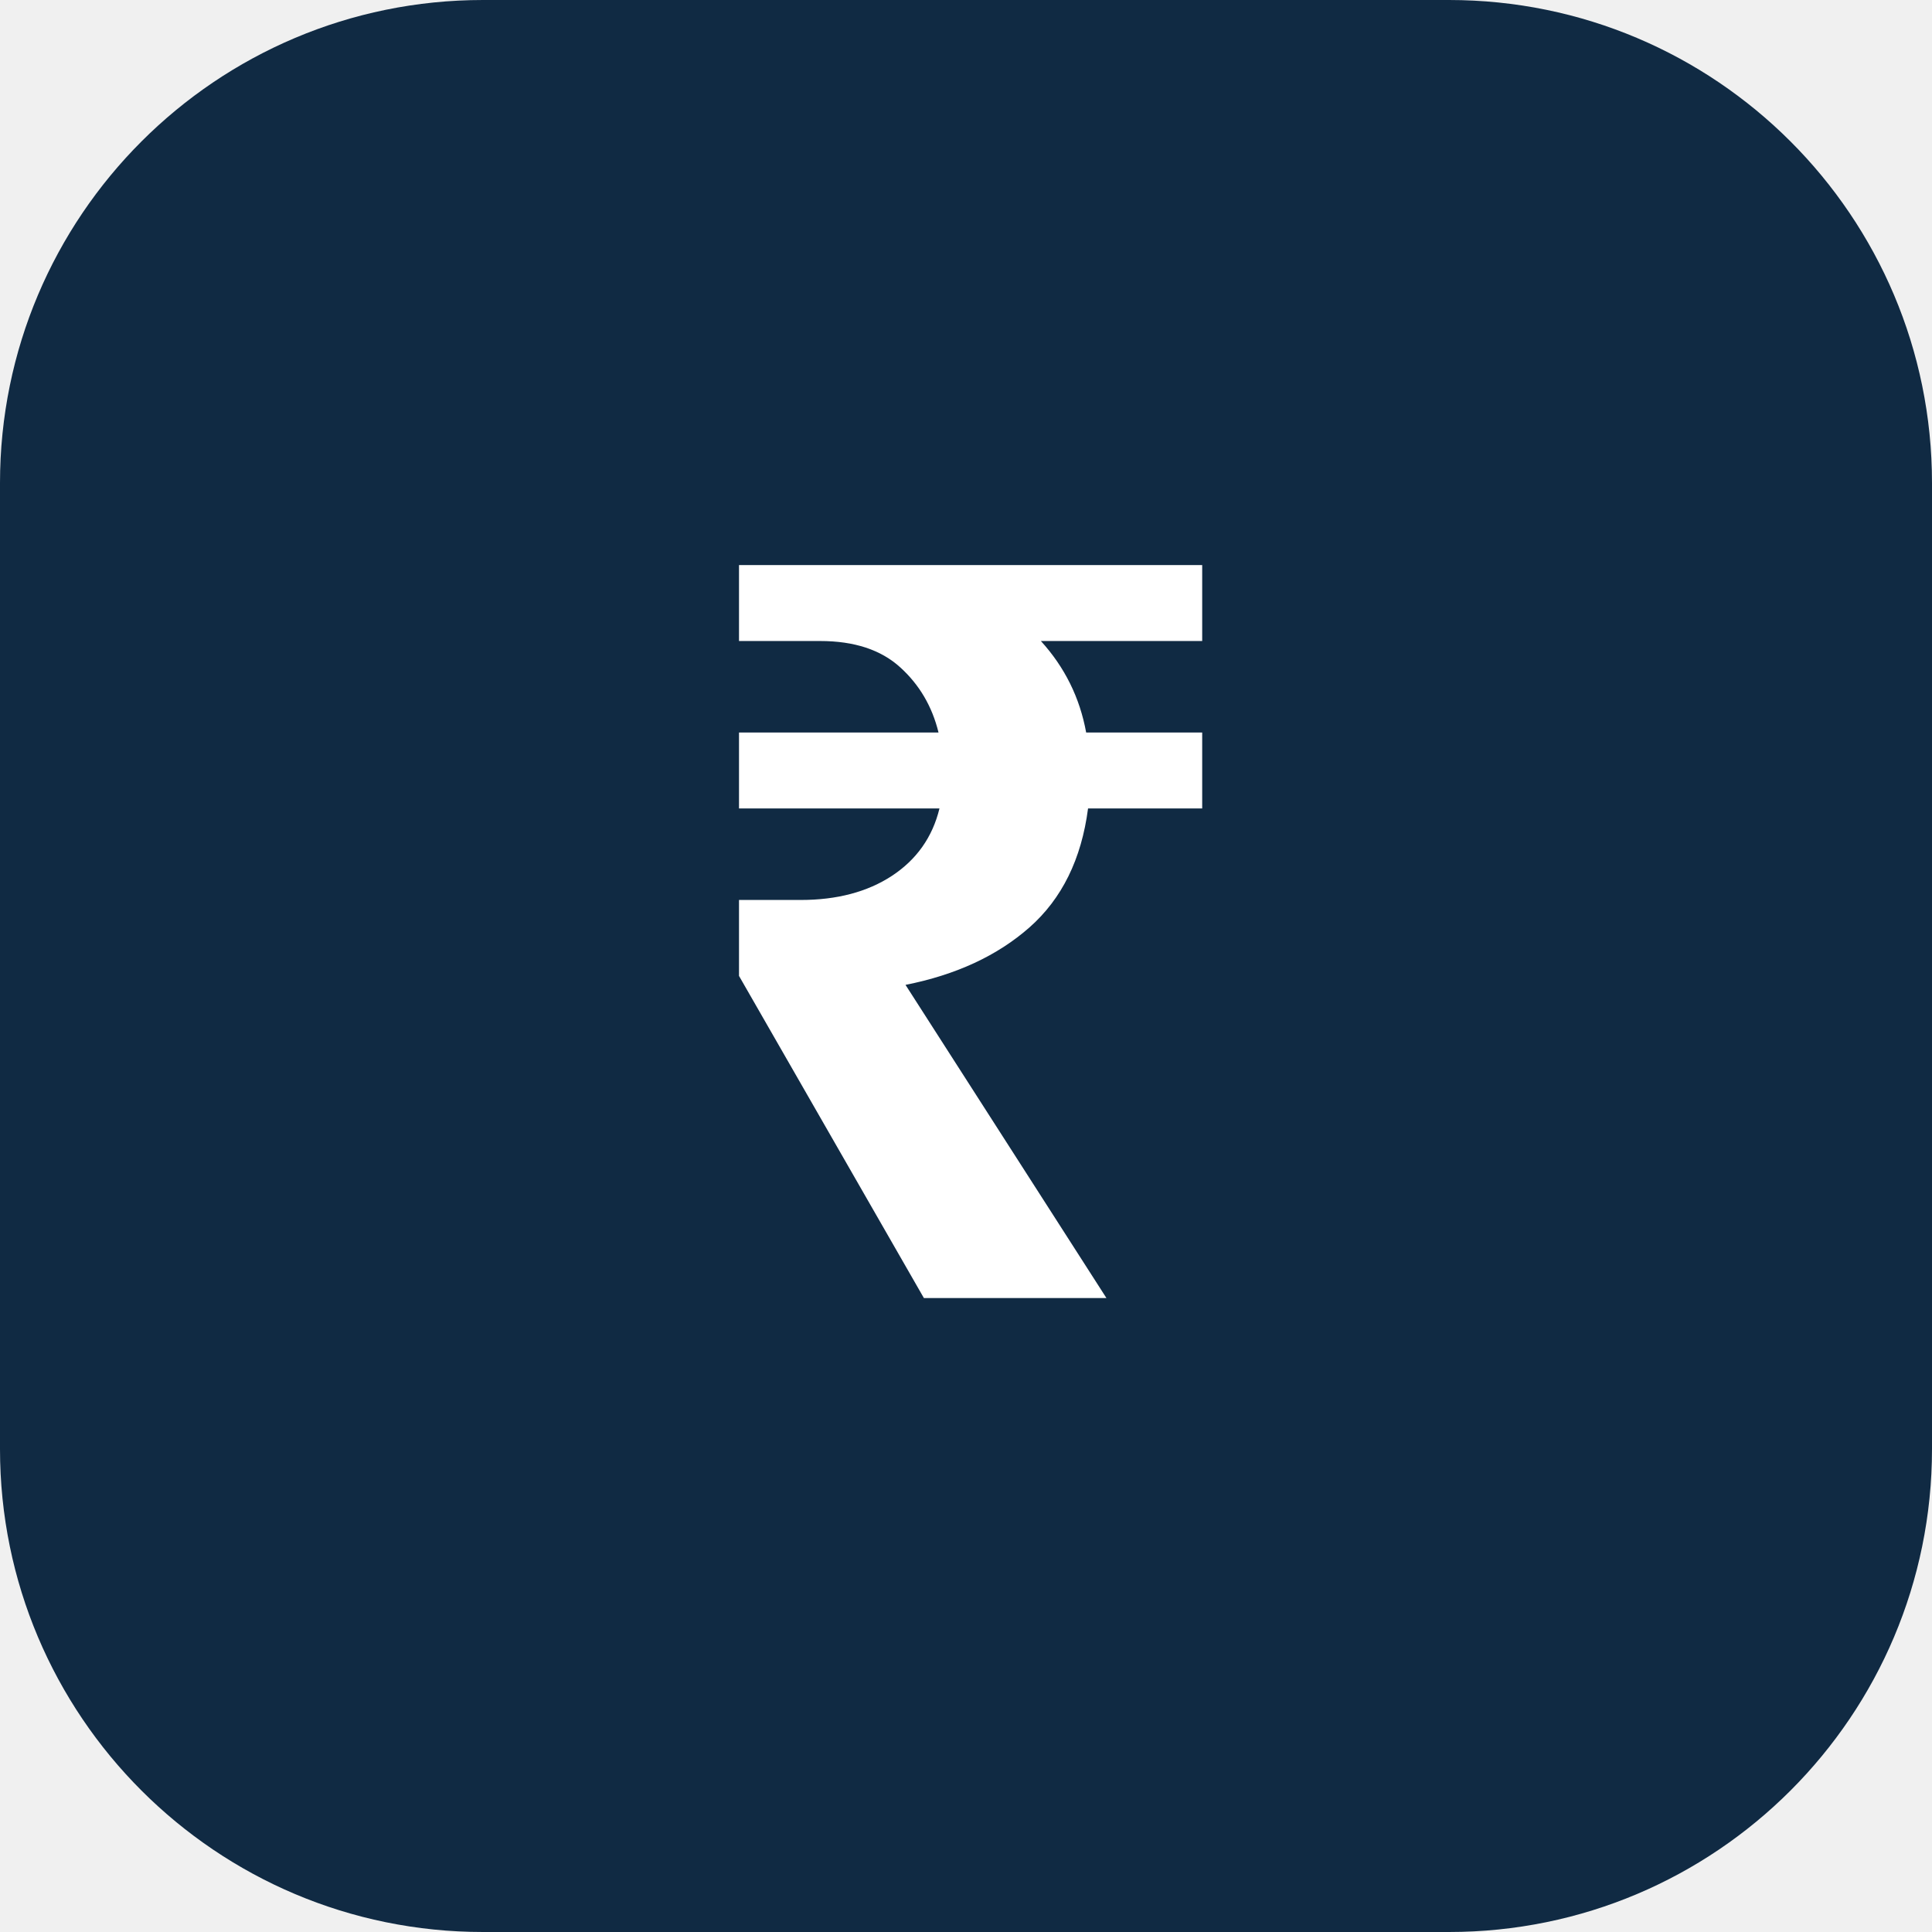
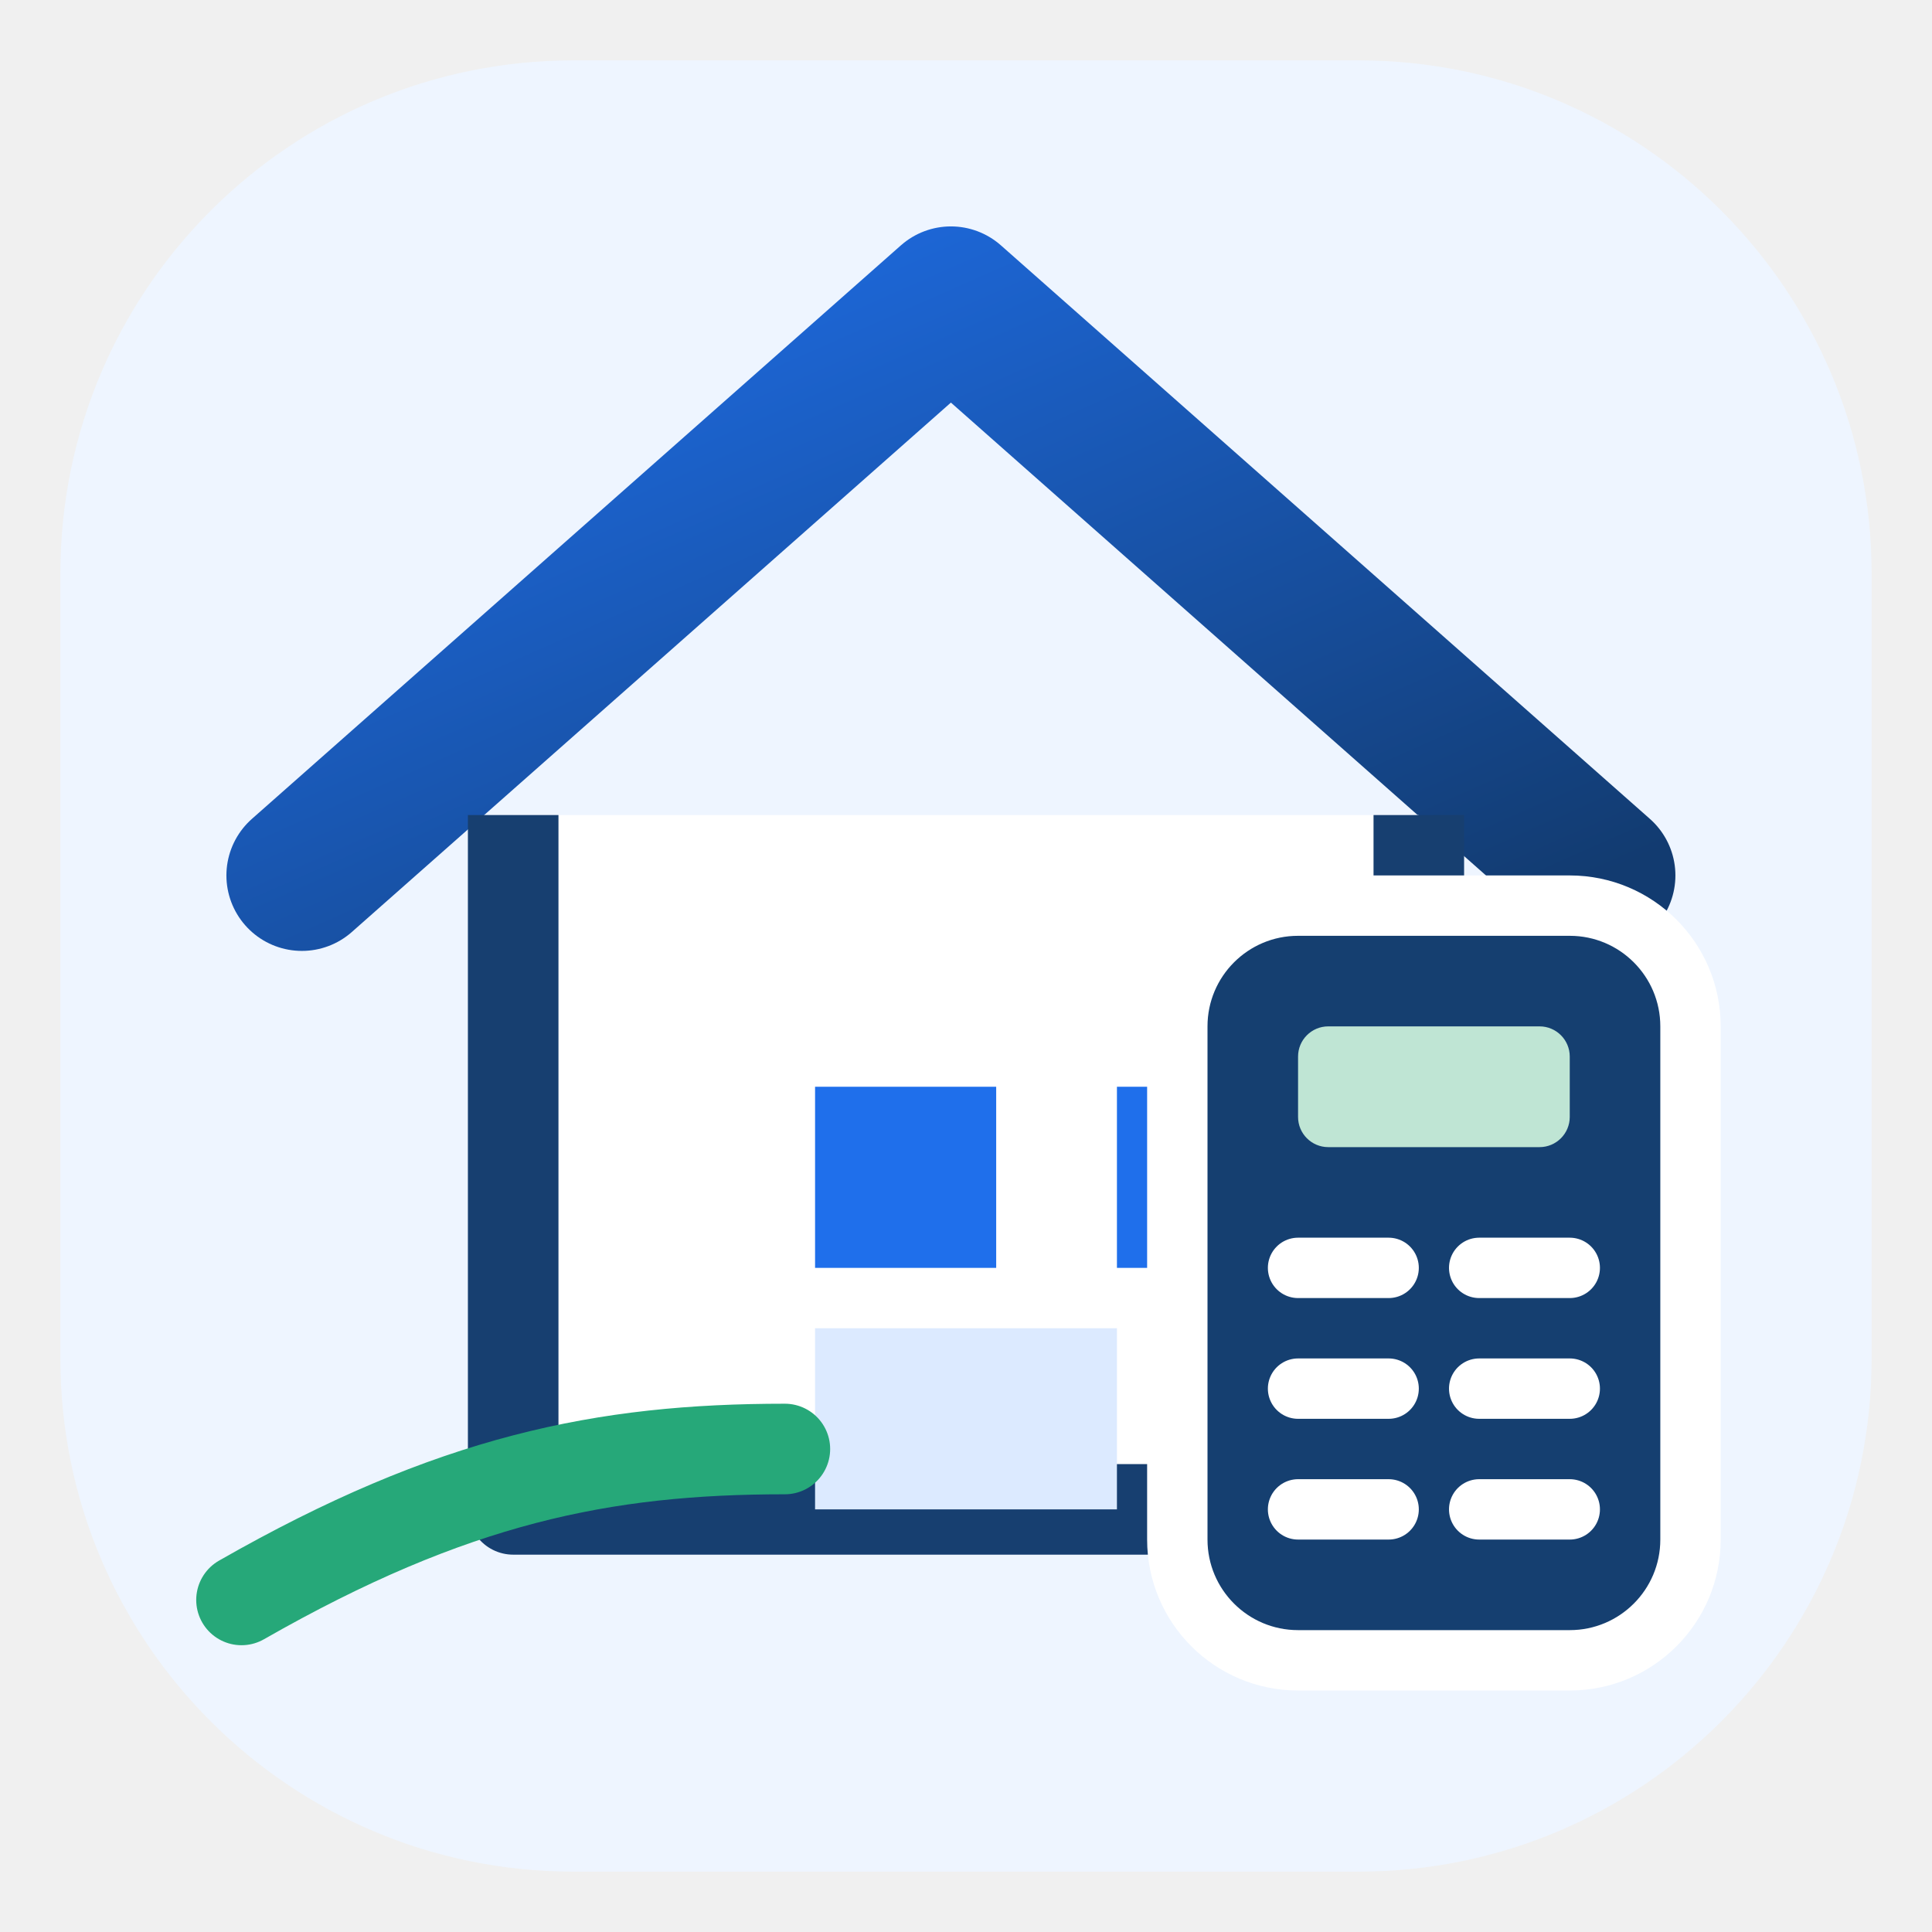
- <svg xmlns="http://www.w3.org/2000/svg" viewBox="0 0 64 64">
-   <rect width="64" height="64" rx="16" fill="#102a43" />
-   <text x="32" y="43" text-anchor="middle" font-family="Arial,sans-serif" font-size="34" font-weight="700" fill="white">₹</text>
+ <svg xmlns="http://www.w3.org/2000/svg" viewBox="0 0 64 64" role="img" aria-labelledby="title">
+   <defs>
+     <linearGradient id="roof" x1="0" y1="0" x2="1" y2="1">
+       <stop offset="0" stop-color="#1f6feb" />
+       <stop offset="1" stop-color="#123b70" />
+     </linearGradient>
+   </defs>
+   <rect x="2" y="2" width="60" height="60" rx="17" fill="#eef5ff" />
+   <path d="M10 29 31.5 10 53 29" fill="none" stroke="url(#roof)" stroke-width="5" stroke-linecap="round" stroke-linejoin="round" />
+   <path d="M17 27v23h30V27" fill="#fff" stroke="#173f70" stroke-width="3" stroke-linejoin="round" />
+   <path d="M27 36h6v6h-6zM37 36h6v6h-6z" fill="#1f6feb" />
+   <path d="M27 50V44h10v6" fill="#dceaff" />
+   <rect x="39" y="30" width="17" height="25" rx="4" fill="#153f70" stroke="#fff" stroke-width="2" />
+   <rect x="43" y="34" width="9" height="4" rx="1" fill="#bfe5d4" />
+   <path d="M43 42h3m3 0h3m-9 4h3m3 0h3m-9 4h3m3 0h3" stroke="#fff" stroke-width="2" stroke-linecap="round" />
+   <path d="M8 53c7-4 12-5 18-5" fill="none" stroke="#26a879" stroke-width="3" stroke-linecap="round" />
</svg>
